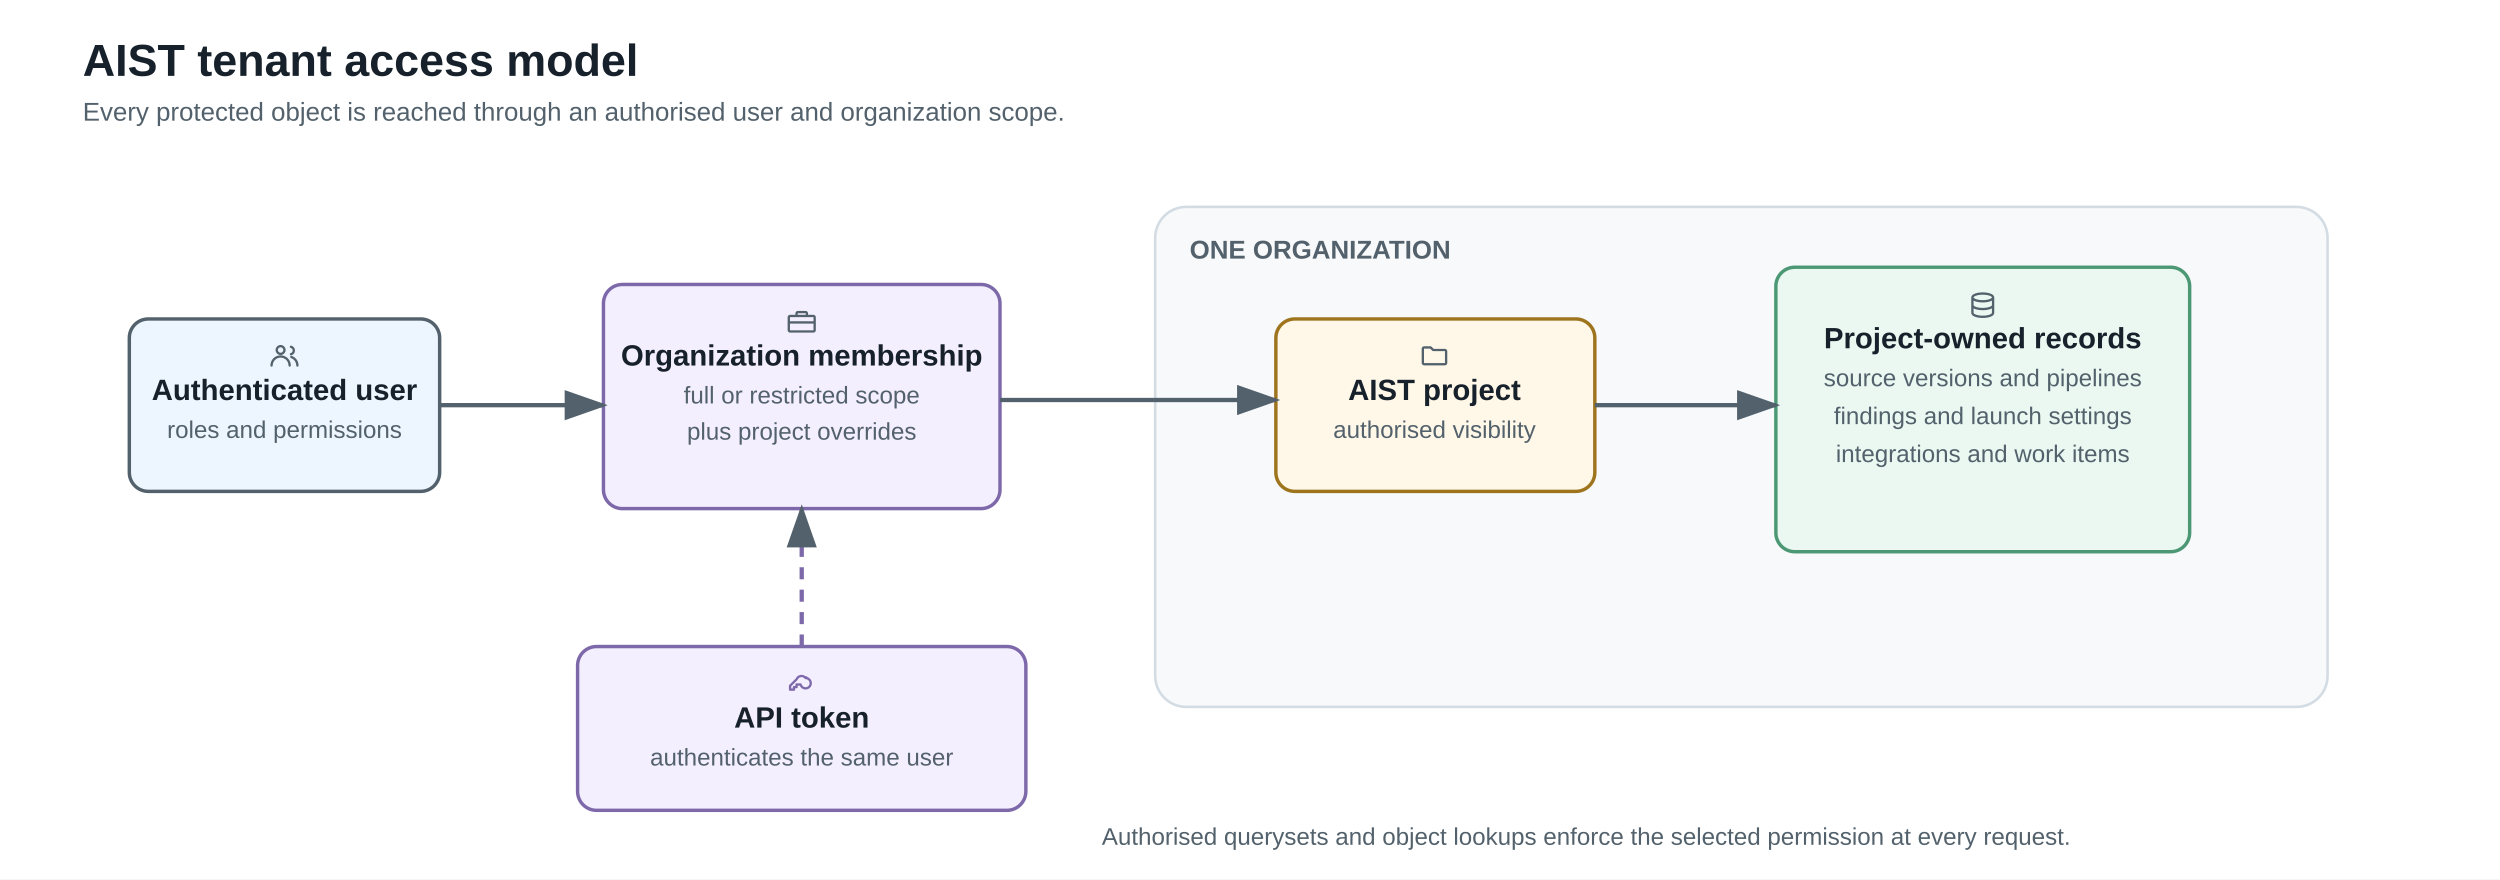
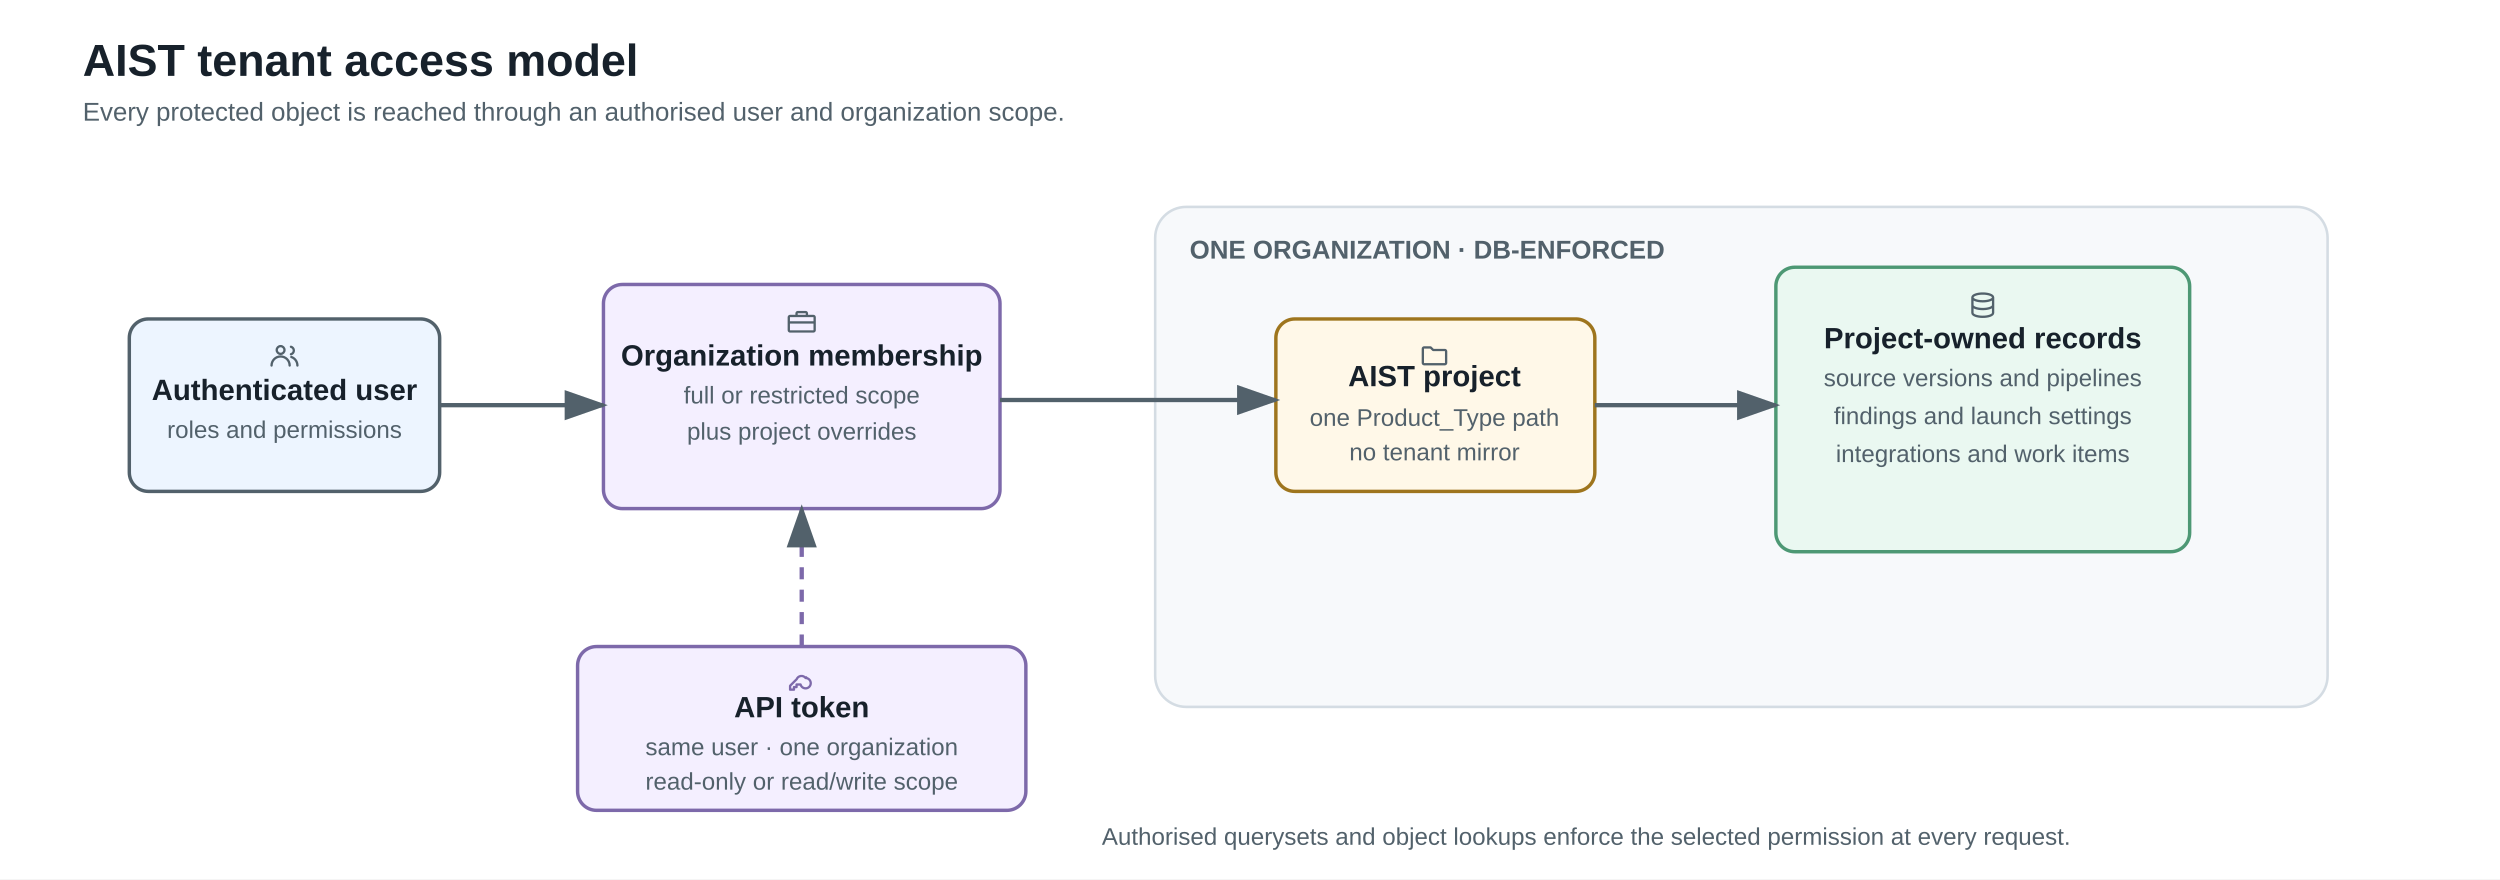
<svg xmlns="http://www.w3.org/2000/svg" width="1450" height="510" viewBox="0 0 1450 510" role="img" aria-labelledby="title desc">
  <defs>
    <marker id="arrow" markerWidth="10" markerHeight="7" refX="9" refY="3.5" orient="auto">
      <path d="M0 0L10 3.5 0 7z" fill="#52616b" />
    </marker>
    <style>.box{stroke-width:2}.head{font:700 17px Arial;fill:#17212b;text-anchor:middle}.body{font:14px Arial;fill:#52616b;text-anchor:middle}.line{stroke:#52616b;stroke-width:2.5;fill:none;marker-end:url(#arrow)}.token{stroke:#7d69aa;stroke-width:2.5;fill:none;stroke-dasharray:7 6;marker-end:url(#arrow)}.zone{fill:#f7f9fb;stroke:#d4dce3;stroke-width:1.5}.label{font:700 15px Arial;fill:#52616b}</style>
    <symbol id="ico-users" viewBox="0 0 24 24">
      <path fill="none" stroke="#52616b" stroke-width="1.8" stroke-linecap="round" stroke-linejoin="round" d="M9 11a3 3 0 1 0 0-6 3 3 0 0 0 0 6zM2 20a7 7 0 0 1 14 0M17 5.5a3 3 0 0 1 0 5.8M22 20a7 7 0 0 0-4.7-6.6" />
    </symbol>
    <symbol id="ico-briefcase" viewBox="0 0 24 24">
      <path fill="none" stroke="#52616b" stroke-width="1.8" stroke-linecap="round" stroke-linejoin="round" d="M3 7h18a1 1 0 0 1 1 1v10a1 1 0 0 1-1 1H3a1 1 0 0 1-1-1V8a1 1 0 0 1 1-1zM8 7V5a1 1 0 0 1 1-1h6a1 1 0 0 1 1 1v2M2 12h20" />
    </symbol>
    <symbol id="ico-folder" viewBox="0 0 24 24">
      <path fill="none" stroke="#52616b" stroke-width="1.8" stroke-linecap="round" stroke-linejoin="round" d="M3 7a1 1 0 0 1 1-1h5l2 2h9a1 1 0 0 1 1 1v9a1 1 0 0 1-1 1H4a1 1 0 0 1-1-1V7z" />
    </symbol>
    <symbol id="ico-database" viewBox="0 0 24 24">
      <path fill="none" stroke="#52616b" stroke-width="1.8" stroke-linecap="round" stroke-linejoin="round" d="M12 3c-4.4 0-8 1.3-8 3s3.6 3 8 3 8-1.3 8-3-3.6-3-8-3zM4 6v6c0 1.7 3.6 3 8 3s8-1.3 8-3V6M4 12v6c0 1.7 3.6 3 8 3s8-1.3 8-3v-6" />
    </symbol>
    <symbol id="ico-key" viewBox="0 0 24 24">
      <path fill="none" stroke="#7d69aa" stroke-width="1.8" stroke-linecap="round" stroke-linejoin="round" d="M15 7a4 4 0 1 1-3.9 5H8v2H6v2H3v-3l5.1-5.1A4 4 0 0 1 15 7z" />
      <circle cx="15.5" cy="6.5" r="0.9" fill="#7d69aa" stroke="none" />
    </symbol>
  </defs>
  <rect width="1450" height="510" fill="#fff" />
  <text x="48" y="44" font-family="Arial" font-size="26" font-weight="700" fill="#17212b">AIST tenant access model</text>
  <text x="48" y="70" font-family="Arial" font-size="15" fill="#52616b">Every protected object is reached through an authorised user and organization scope.</text>
  <rect class="box" x="75" y="185" width="180" height="100" rx="11" fill="#edf5ff" stroke="#52616b" />
  <use href="#ico-users" x="156" y="197" width="18" height="18" />
  <text class="head" x="165" y="232">Authenticated user</text>
  <text class="body" x="165" y="254">roles and permissions</text>
  <rect class="box" x="350" y="165" width="230" height="130" rx="11" fill="#f4efff" stroke="#7d69aa" />
  <use href="#ico-briefcase" x="456" y="178" width="18" height="18" />
  <text class="head" x="465" y="212">Organization membership</text>
  <text class="body" x="465" y="234">full or restricted scope</text>
  <text class="body" x="465" y="255">plus project overrides</text>
  <rect class="zone" x="670" y="120" width="680" height="290" rx="18" />
-   <text class="label" x="690" y="150">ONE ORGANIZATION</text>
+   <text class="label" x="690" y="150">ONE ORGANIZATION · DB-ENFORCED</text>
  <rect class="box" x="740" y="185" width="185" height="100" rx="11" fill="#fff8e8" stroke="#9e751d" />
  <use href="#ico-folder" x="823" y="197" width="18" height="18" />
-   <text class="head" x="832" y="232">AIST project</text>
-   <text class="body" x="832" y="254">authorised visibility</text>
+   <text class="head" x="832" y="224">AIST project</text>
+   <text class="body" x="832" y="247">one Product_Type path</text>
+   <text class="body" x="832" y="267">no tenant mirror</text>
  <rect class="box" x="1030" y="155" width="240" height="165" rx="11" fill="#eaf8f1" stroke="#4d9874" />
  <use href="#ico-database" x="1141" y="168" width="18" height="18" />
  <text class="head" x="1150" y="202">Project-owned records</text>
  <text class="body" x="1150" y="224">source versions and pipelines</text>
  <text class="body" x="1150" y="246">findings and launch settings</text>
  <text class="body" x="1150" y="268">integrations and work items</text>
  <path class="line" d="M255 235H350" />
  <path class="line" d="M580 232H740" />
  <path class="line" d="M925 235H1030" />
  <rect class="box" x="335" y="375" width="260" height="95" rx="11" fill="#f4efff" stroke="#7d69aa" />
  <use href="#ico-key" x="456" y="388" width="18" height="18" />
-   <text class="head" x="465" y="422">API token</text>
-   <text class="body" x="465" y="444">authenticates the same user</text>
+   <text class="head" x="465" y="416">API token</text>
+   <text class="body" x="465" y="438">same user · one organization</text>
+   <text class="body" x="465" y="458">read-only or read/write scope</text>
  <path class="token" d="M465 375V295" />
  <text x="920" y="490" font-family="Arial" font-size="14" fill="#52616b" text-anchor="middle">Authorised querysets and object lookups enforce the selected permission at every request.</text>
</svg>
